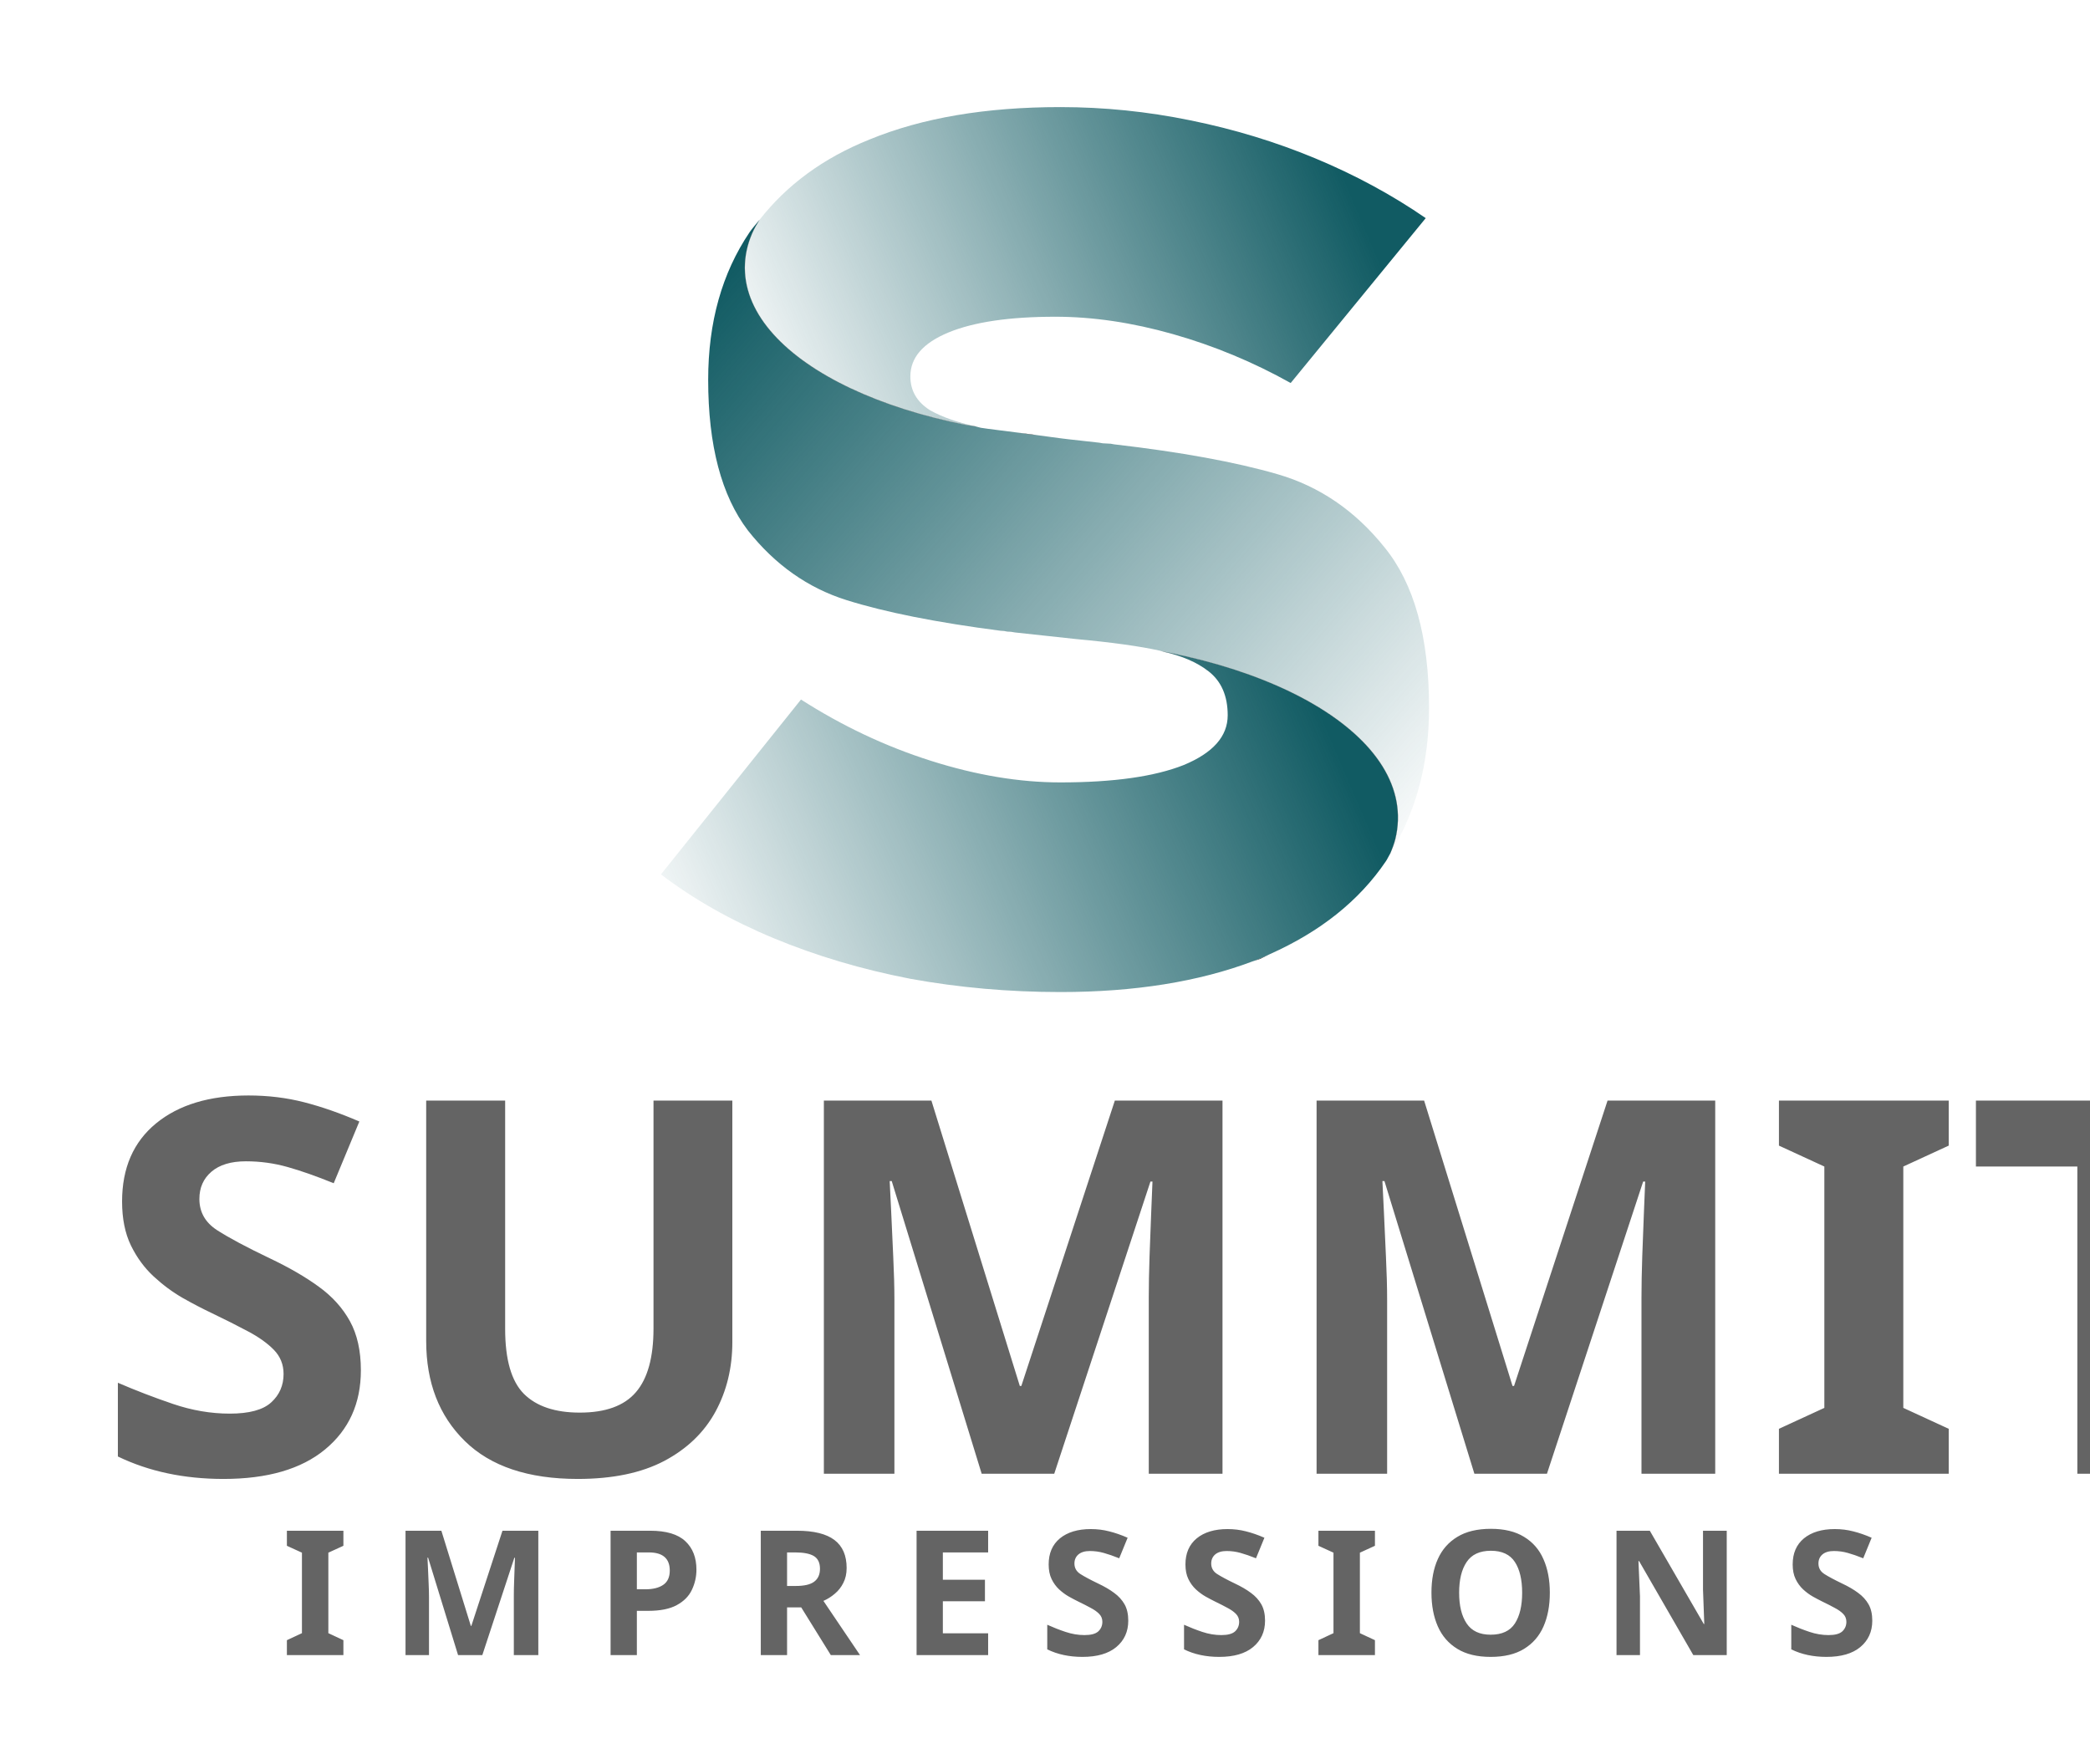
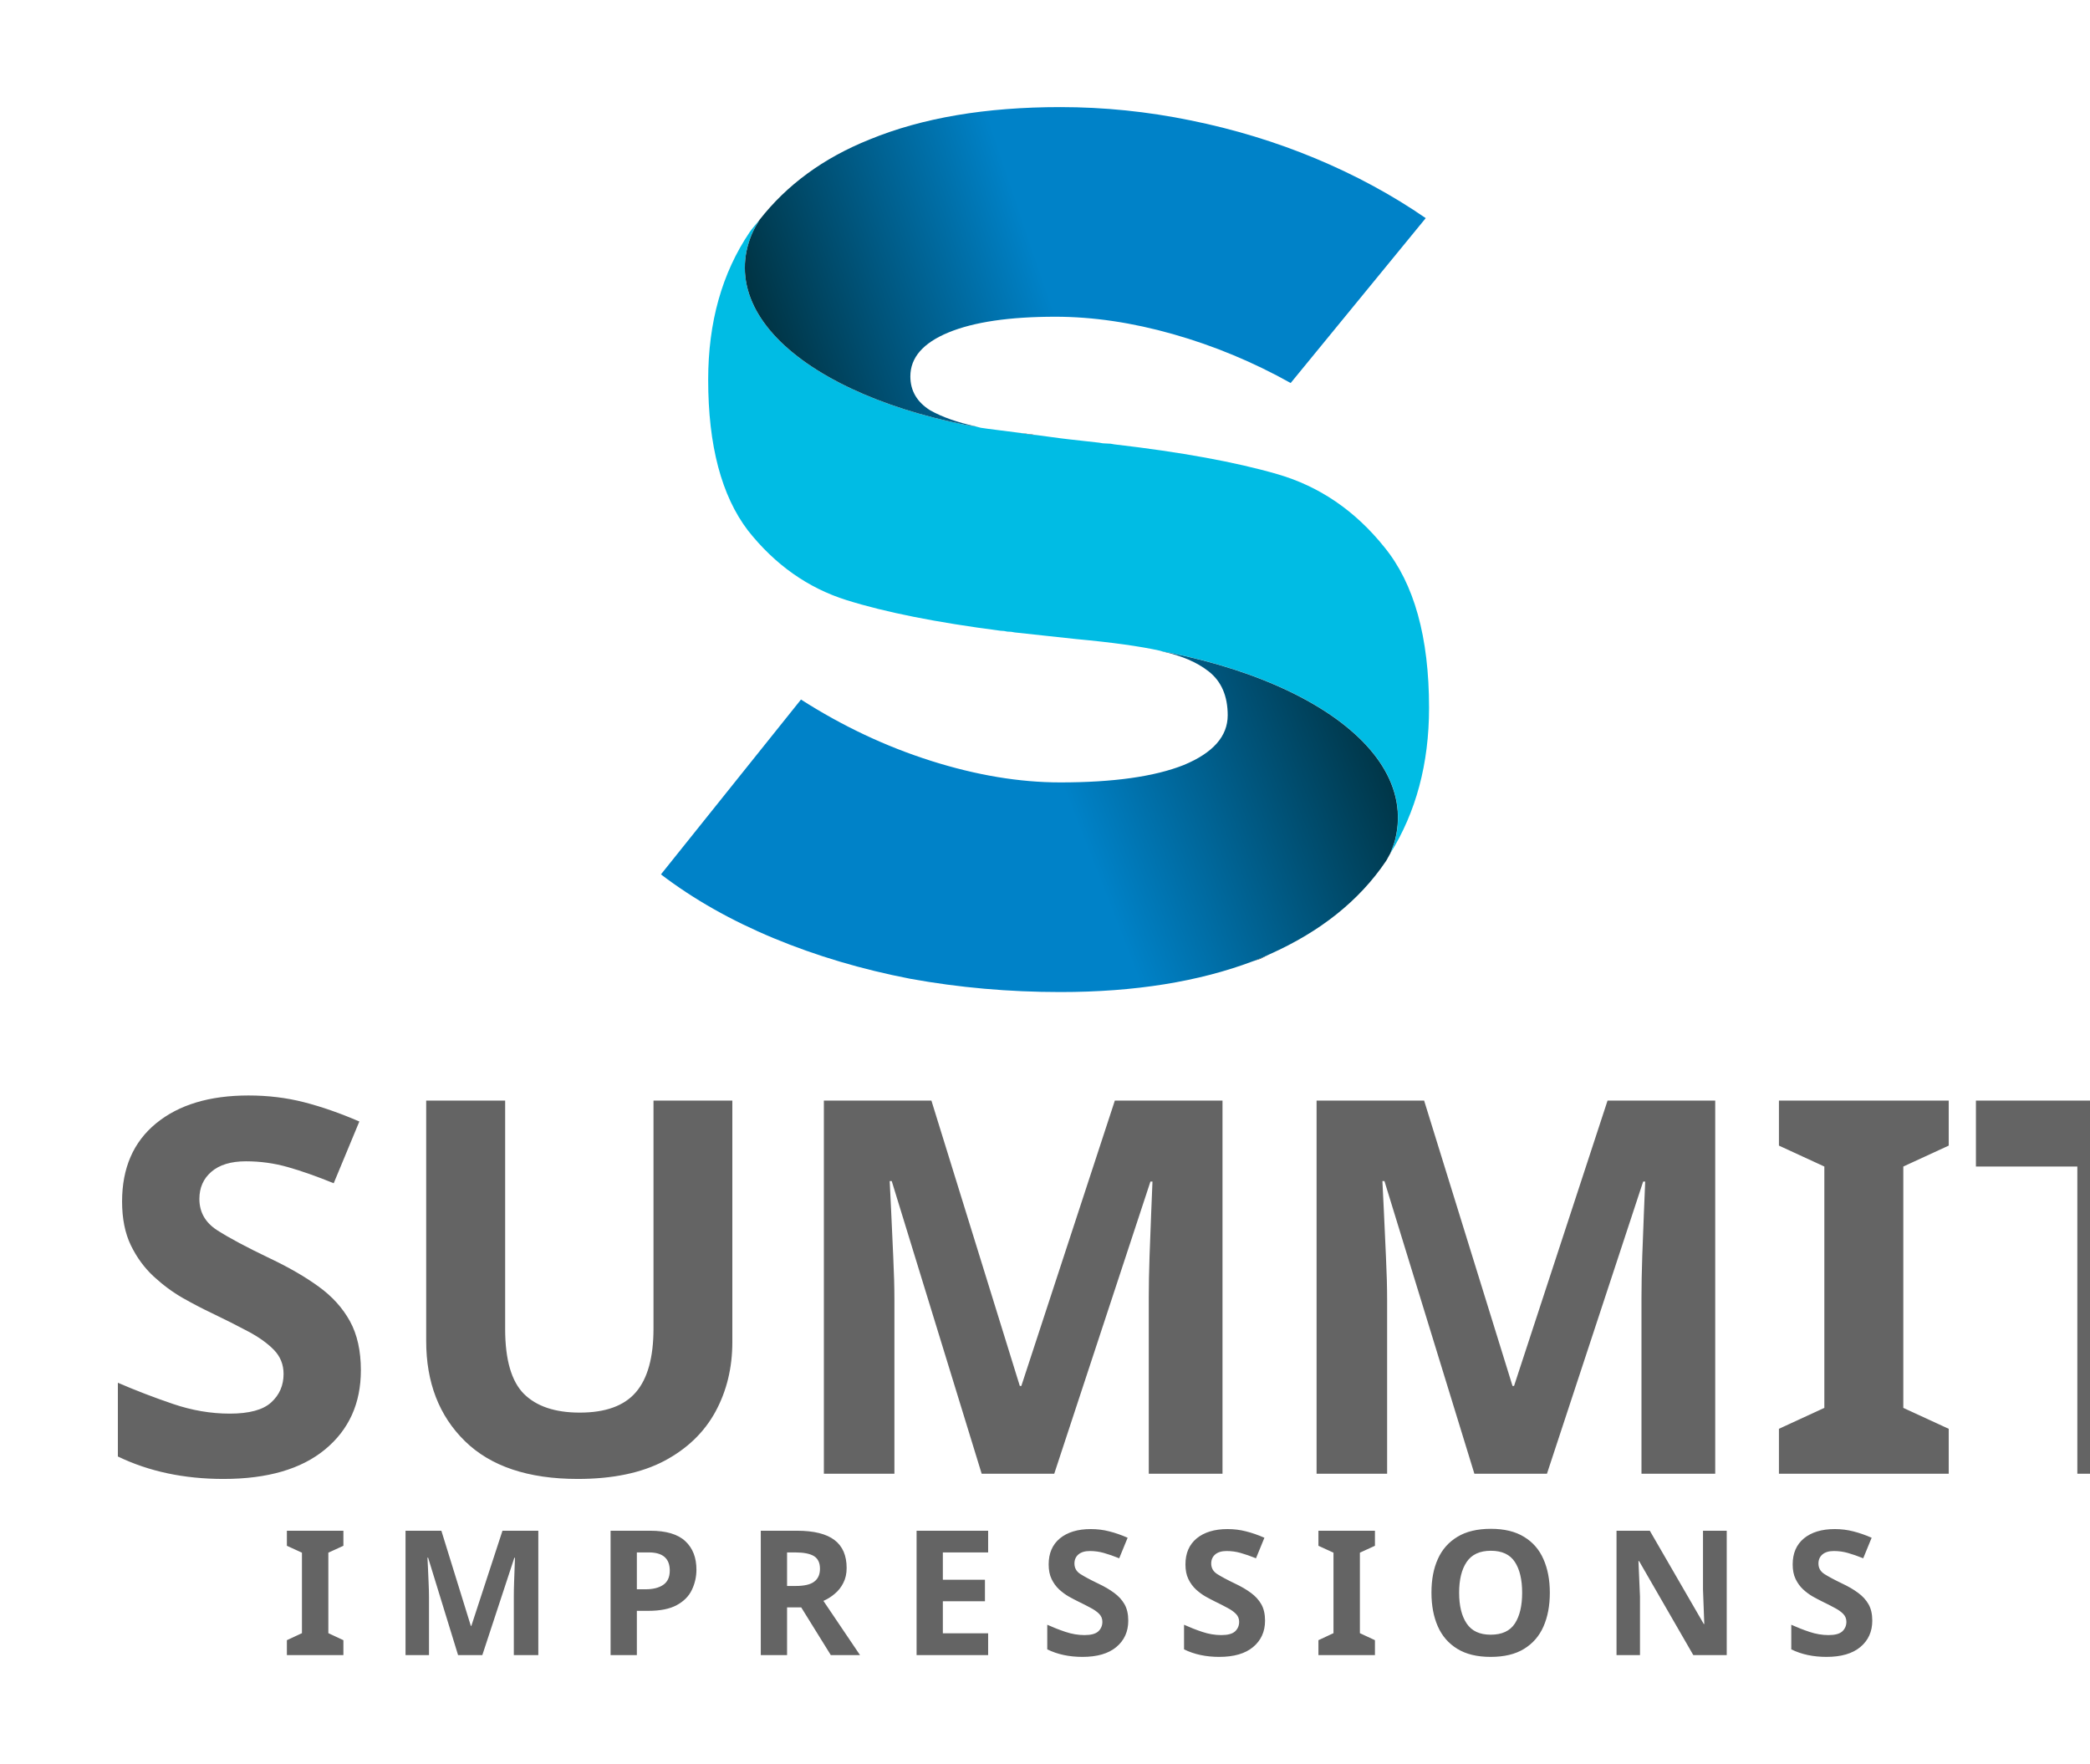
<svg xmlns="http://www.w3.org/2000/svg" xmlns:xlink="http://www.w3.org/1999/xlink" width="256" height="216" viewBox="0 0 256 216" version="1.1" id="SVGRoot">
  <defs id="defs10">
-     <linearGradient id="linearGradient868">
-       <stop style="stop-color:#115b63;stop-opacity:1;" offset="0" id="stop864" />
-       <stop style="stop-color:#115b63;stop-opacity:0;" offset="1" id="stop866" />
+     <linearGradient id="linearGradient6973">
+       <stop style="stop-color:#0082c8;stop-opacity:1" offset="0" id="stop6969" />
+       <stop style="stop-color:#002932;stop-opacity:1" offset="1" id="stop6971" />
    </linearGradient>
-     <linearGradient id="linearGradient860">
-       <stop style="stop-color:#115b63;stop-opacity:1;" offset="0" id="stop856" />
-       <stop style="stop-color:#115b63;stop-opacity:0;" offset="1" id="stop858" />
-     </linearGradient>
-     <linearGradient id="linearGradient852">
-       <stop style="stop-color:#115b63;stop-opacity:1;" offset="0" id="stop848" />
-       <stop style="stop-color:#115b63;stop-opacity:0;" offset="1" id="stop850" />
+     <linearGradient id="linearGradient6936">
+       <stop style="stop-color:#0082c8;stop-opacity:1" offset="0" id="stop6932" />
+       <stop style="stop-color:#002932;stop-opacity:1" offset="1" id="stop6934" />
    </linearGradient>
    <linearGradient id="linearGradient4562">
      <stop style="stop-color:#000000;stop-opacity:1;" offset="0" id="stop4558" />
      <stop style="stop-color:#000000;stop-opacity:0;" offset="1" id="stop4560" />
    </linearGradient>
    <linearGradient xlink:href="#linearGradient4562" id="linearGradient4564" x1="24.556" y1="128" x2="231.444" y2="128" gradientUnits="userSpaceOnUse" />
-     <linearGradient xlink:href="#linearGradient852" id="linearGradient854" x1="211.5" y1="21.5" x2="43.75" y2="92.25" gradientUnits="userSpaceOnUse" />
-     <linearGradient xlink:href="#linearGradient860" id="linearGradient862" x1="42.686" y1="44.902" x2="236.359" y2="212.902" gradientUnits="userSpaceOnUse" />
-     <linearGradient xlink:href="#linearGradient868" id="linearGradient870" x1="204.891" y1="172.4" x2="19.586" y2="251.9" gradientUnits="userSpaceOnUse" />
+     <linearGradient xlink:href="#linearGradient6973" id="linearGradient7747" gradientUnits="userSpaceOnUse" x1="133.012" y1="194.889" x2="227.184" y2="157.99" />
+     <linearGradient xlink:href="#linearGradient6936" id="linearGradient7749" gradientUnits="userSpaceOnUse" x1="130.801" y1="61.572" x2="45.683" y2="90.283" />
  </defs>
-   <g id="layer1" transform="translate(0,-40)">
+   <g id="layer2" style="display:inline">
+     <g id="g4628-5" transform="translate(0,-10.88273)">
+       <g transform="matrix(0.4351315,0,0,0.4351315,72.30316,22.49998)" id="text32-1" style="font-style:normal;font-variant:normal;font-weight:bold;font-stretch:normal;font-size:99.517px;line-height:1.25;font-family:Bahnschrift;-inkscape-font-specification:'Bahnschrift Bold';letter-spacing:0px;word-spacing:0px;fill:#000000;fill-opacity:1;stroke:none;stroke-width:2.488" aria-label="s">
+         <path transform="translate(-1.5e-6,5.95e-6)" id="path5080-4" d="m 190.682,242.18 c -1.156,0.492 -2.264,1.01 -3.463,1.479 0.419,-0.162 0.894,-0.27 1.309,-0.436 0.764,-0.313 1.408,-0.716 2.154,-1.043 z" style="font-style:normal;font-variant:normal;font-weight:bold;font-stretch:normal;font-size:477.684px;font-family:Bahnschrift;-inkscape-font-specification:'Bahnschrift Bold';fill:#000000;fill-opacity:1;stroke-width:2.488" />
+         <path transform="translate(-1.5e-6,5.95e-6)" id="path5078-2" d="m 191.291,241.885 c -1.443,0.624 -2.84,1.271 -4.352,1.857 -0.154,0.06 -0.324,0.109 -0.479,0.168 0.244,-0.092 0.515,-0.158 0.758,-0.252 1.199,-0.469 2.307,-0.986 3.463,-1.479 0.211,-0.092 0.4,-0.201 0.609,-0.295 z" style="font-style:normal;font-variant:normal;font-weight:bold;font-stretch:normal;font-size:477.684px;font-family:Bahnschrift;-inkscape-font-specification:'Bahnschrift Bold';fill:#000000;fill-opacity:1;stroke-width:2.488" />
+         <path transform="translate(-1.5e-6,5.95e-6)" id="path5076-9" d="m 225.115,213.682 c 0.588,-1.385 1.133,-2.777 1.482,-4.199 0.423,-1.72 0.667,-3.466 0.725,-5.232 0.058,-1.766 -0.072,-3.51 -0.383,-5.23 -0.311,-1.72 -0.802,-3.416 -1.463,-5.082 -0.661,-1.666 -1.492,-3.302 -2.486,-4.904 -0.994,-1.603 -2.15,-3.17 -3.459,-4.701 -1.309,-1.531 -2.772,-3.024 -4.379,-4.475 -1.607,-1.451 -3.358,-2.859 -5.244,-4.221 -1.886,-1.362 -3.908,-2.675 -6.057,-3.939 -2.148,-1.264 -4.424,-2.479 -6.816,-3.637 -2.393,-1.158 -4.902,-2.259 -7.521,-3.303 -2.619,-1.043 -5.348,-2.027 -8.176,-2.947 -2.828,-0.92 -5.756,-1.776 -8.775,-2.564 -3.019,-0.788 -6.131,-1.509 -9.324,-2.156 -0.635,-0.129 -1.31,-0.219 -1.951,-0.342 5.116,1.121 9.433,2.92 12.779,5.539 3.576,2.799 5.363,6.919 5.363,12.361 0,5.909 -4.12,10.573 -12.361,13.994 -8.241,3.265 -19.826,4.898 -34.754,4.898 -11.507,0 -23.634,-2.022 -36.385,-6.064 C 83.179,183.434 70.973,177.681 59.311,170.217 l -39.42,49.215 c 9.174,6.997 19.749,12.983 31.723,17.959 11.973,4.976 24.801,8.786 38.484,11.43 13.684,2.488 27.756,3.732 42.217,3.732 21.001,0 38.995,-2.936 54.146,-8.643 0.154,-0.059 0.325,-0.108 0.479,-0.168 1.511,-0.587 2.908,-1.234 4.352,-1.857 14.129,-6.304 25.113,-14.967 32.689,-26.186 0.432,-0.64 0.726,-1.364 1.135,-2.018 z" style="font-style:normal;font-variant:normal;font-weight:bold;font-stretch:normal;font-size:477.684px;font-family:Bahnschrift;-inkscape-font-specification:'Bahnschrift Bold';fill:url(#linearGradient7747);fill-opacity:1;stroke-width:2.488" />
+         <path transform="translate(-1.5e-6,5.95e-6)" id="path5074-4" d="m 225.211,213.514 c 0.554,-1.329 1.085,-2.662 1.42,-4.025 0.423,-1.722 0.667,-3.47 0.725,-5.238 0.058,-1.768 -0.072,-3.514 -0.383,-5.236 -0.311,-1.722 -0.803,-3.421 -1.465,-5.088 -0.662,-1.667 -1.493,-3.304 -2.488,-4.908 -0.995,-1.604 -2.153,-3.175 -3.463,-4.707 -1.31,-1.532 -2.773,-3.025 -4.381,-4.477 -1.608,-1.451 -3.359,-2.86 -5.246,-4.223 -1.887,-1.362 -3.911,-2.679 -6.061,-3.943 -2.149,-1.265 -4.425,-2.478 -6.818,-3.637 -2.394,-1.158 -4.905,-2.261 -7.525,-3.305 -2.62,-1.044 -5.349,-2.027 -8.178,-2.947 -2.829,-0.92 -5.757,-1.776 -8.777,-2.564 -3.02,-0.788 -6.131,-1.509 -9.324,-2.156 -0.723,-0.147 -1.491,-0.251 -2.223,-0.391 0.095,0.02 0.169,0.059 0.264,0.08 0.641,0.123 1.316,0.213 1.951,0.342 3.193,0.648 6.305,1.368 9.324,2.156 3.019,0.788 5.947,1.644 8.775,2.564 2.828,0.92 5.556,1.904 8.176,2.947 2.619,1.043 5.129,2.145 7.521,3.303 2.393,1.158 4.668,2.373 6.816,3.637 2.148,1.264 4.17,2.578 6.057,3.939 1.886,1.362 3.638,2.77 5.244,4.221 1.607,1.451 3.07,2.944 4.379,4.475 1.309,1.531 2.465,3.099 3.459,4.701 0.994,1.603 1.825,3.239 2.486,4.904 0.661,1.666 1.152,3.362 1.463,5.082 0.311,1.72 0.44,3.464 0.383,5.23 -0.058,1.766 -0.302,3.512 -0.725,5.232 -0.349,1.422 -0.895,2.814 -1.482,4.199 0.034,-0.055 0.062,-0.113 0.096,-0.168 z" style="font-style:normal;font-variant:normal;font-weight:bold;font-stretch:normal;font-size:477.684px;font-family:Bahnschrift;-inkscape-font-specification:'Bahnschrift Bold';fill:#000000;fill-opacity:1;stroke-width:2.488" />
+         <path transform="translate(-1.5e-6,5.95e-6)" id="path5072-6" d="m 47.664,35.15 c -0.801,1.29 -1.547,2.59 -2.119,3.922 -0.67,1.56 -1.179,3.147 -1.52,4.758 -0.34,1.611 -0.512,3.246 -0.506,4.9 0.006,1.654 0.189,3.288 0.541,4.898 0.352,1.611 0.873,3.198 1.555,4.758 0.681,1.56 1.522,3.093 2.516,4.594 0.993,1.501 2.139,2.969 3.428,4.402 1.288,1.434 2.719,2.833 4.285,4.191 1.566,1.358 3.268,2.676 5.096,3.951 1.828,1.275 3.782,2.508 5.854,3.691 2.072,1.184 4.262,2.32 6.561,3.404 2.299,1.084 4.706,2.117 7.215,3.094 2.509,0.977 5.118,1.898 7.82,2.76 5.404,1.723 11.176,3.207 17.25,4.42 0.847,0.169 1.798,0.23 2.656,0.389 -4.849,-1.076 -9.12,-2.52 -12.6,-4.469 -3.732,-2.332 -5.598,-5.52 -5.598,-9.562 0,-5.287 3.576,-9.407 10.729,-12.361 7.153,-2.954 17.184,-4.432 30.09,-4.432 10.574,0 21.614,1.633 33.121,4.898 11.507,3.265 22.545,7.851 33.119,13.76 L 235.176,34.703 C 225.691,28.172 215.35,22.573 204.154,17.908 192.959,13.243 181.218,9.668 168.934,7.18 156.805,4.692 144.599,3.447 132.314,3.447 c -20.992,0 -38.874,3.033 -53.646,9.098 C 65.499,17.813 55.272,25.434 47.664,35.15 Z" style="font-style:normal;font-variant:normal;font-weight:bold;font-stretch:normal;font-size:477.684px;font-family:Bahnschrift;-inkscape-font-specification:'Bahnschrift Bold';fill:url(#linearGradient7749);fill-opacity:1;stroke-width:2.488" />
+         <path transform="translate(-1.5e-6,5.95e-6)" id="path5070-1" d="m 121.916,95.281 c 0.953,0.106 1.814,0.315 2.777,0.408 0.171,0.017 0.358,0.009 0.529,0.025 -1.179,-0.149 -2.218,-0.29 -3.307,-0.434 z" style="font-style:normal;font-variant:normal;font-weight:bold;font-stretch:normal;font-size:477.684px;font-family:Bahnschrift;-inkscape-font-specification:'Bahnschrift Bold';fill:#000000;fill-opacity:1;stroke-width:2.488" />
+         <path transform="translate(-1.5e-6,5.95e-6)" id="path5068-0" d="m 119.914,95.02 c 1.626,0.198 3.121,0.541 4.777,0.701 0.293,0.028 0.613,0.016 0.906,0.043 -0.135,-0.017 -0.241,-0.032 -0.375,-0.049 -0.171,-0.016 -0.358,-0.009 -0.529,-0.025 -0.963,-0.093 -1.824,-0.302 -2.777,-0.408 -0.659,-0.087 -1.376,-0.177 -2.002,-0.262 z" style="font-style:normal;font-variant:normal;font-weight:bold;font-stretch:normal;font-size:477.684px;font-family:Bahnschrift;-inkscape-font-specification:'Bahnschrift Bold';fill:#000000;fill-opacity:1;stroke-width:2.488" />
+         <path transform="translate(-1.5e-6,5.95e-6)" id="path5066-3" d="m 47.551,35.291 c -0.886,1.138 -1.893,2.178 -2.703,3.377 -7.775,11.507 -11.662,25.346 -11.662,41.518 0,18.504 3.733,32.653 11.197,42.449 7.619,9.641 16.871,16.173 27.756,19.594 10.885,3.421 25.345,6.296 43.383,8.629 0.622,0 1.243,0.079 1.865,0.234 0.777,0 1.478,0.077 2.1,0.232 2.954,0.311 5.832,0.623 8.631,0.934 2.954,0.311 5.83,0.621 8.629,0.932 10.107,0.933 17.961,2.022 23.559,3.266 0.263,0.051 0.46,0.158 0.719,0.213 0.731,0.139 1.5,0.244 2.223,0.391 3.193,0.648 6.304,1.368 9.324,2.156 3.02,0.788 5.949,1.644 8.777,2.564 2.829,0.92 5.558,1.904 8.178,2.947 2.62,1.044 5.132,2.146 7.525,3.305 2.394,1.158 4.669,2.372 6.818,3.637 2.149,1.265 4.173,2.581 6.061,3.943 1.887,1.362 3.638,2.771 5.246,4.223 1.608,1.451 3.071,2.945 4.381,4.477 1.31,1.532 2.468,3.103 3.463,4.707 0.995,1.604 1.826,3.241 2.488,4.908 0.662,1.667 1.154,3.366 1.465,5.088 0.311,1.722 0.44,3.468 0.383,5.236 -0.058,1.768 -0.301,3.516 -0.725,5.238 -0.335,1.363 -0.866,2.696 -1.42,4.025 7.176,-11.543 10.898,-25.144 10.898,-40.965 -10e-6,-19.904 -4.199,-34.985 -12.596,-45.248 -8.241,-10.263 -18.27,-17.104 -30.088,-20.525 -11.818,-3.421 -27.134,-6.22 -45.949,-8.396 -0.622,-0.155 -1.322,-0.234 -2.1,-0.234 -0.777,0 -1.478,-0.077 -2.1,-0.232 l -4.199,-0.467 -4.197,-0.467 c -4.049,-0.463 -5.944,-0.795 -9.283,-1.215 -0.294,-0.027 -0.613,-0.015 -0.906,-0.043 -1.656,-0.16 -3.151,-0.503 -4.777,-0.701 -3.125,-0.423 -7.687,-0.933 -9.99,-1.307 -0.489,-0.095 -0.879,-0.254 -1.355,-0.357 -0.95,-0.174 -2,-0.243 -2.936,-0.43 C 99.558,91.713 93.784,90.229 88.379,88.506 85.676,87.644 83.066,86.721 80.557,85.744 78.047,84.767 75.639,83.735 73.34,82.65 c -2.3,-1.085 -4.49,-2.222 -6.562,-3.406 -2.073,-1.184 -4.027,-2.416 -5.855,-3.691 -1.829,-1.276 -3.532,-2.596 -5.1,-3.955 -1.567,-1.359 -3,-2.759 -4.289,-4.193 -1.289,-1.435 -2.436,-2.906 -3.43,-4.408 -0.994,-1.502 -1.836,-3.034 -2.518,-4.596 -0.682,-1.562 -1.204,-3.151 -1.557,-4.764 -0.352,-1.613 -0.535,-3.25 -0.541,-4.906 -0.006,-1.656 0.165,-3.293 0.506,-4.906 0.341,-1.613 0.851,-3.202 1.521,-4.764 0.55,-1.28 1.274,-2.529 2.035,-3.77 z" style="font-style:normal;font-variant:normal;font-weight:bold;font-stretch:normal;font-size:477.684px;font-family:Bahnschrift;-inkscape-font-specification:'Bahnschrift Bold';fill:#00bce4;fill-opacity:1;stroke-width:2.488" />
+         <path transform="translate(-1.5e-6,5.95e-6)" id="path4578-5" d="m 47.551,35.291 c -0.761,1.241 -1.486,2.489 -2.035,3.77 -0.67,1.562 -1.181,3.151 -1.521,4.764 -0.341,1.613 -0.512,3.25 -0.506,4.906 0.006,1.656 0.189,3.293 0.541,4.906 0.352,1.613 0.875,3.202 1.557,4.764 0.682,1.562 1.523,3.094 2.518,4.596 0.994,1.502 2.14,2.973 3.43,4.408 1.289,1.435 2.722,2.834 4.289,4.193 1.567,1.359 3.271,2.679 5.1,3.955 1.829,1.276 3.783,2.507 5.855,3.691 2.073,1.184 4.263,2.321 6.562,3.406 2.3,1.085 4.707,2.116 7.217,3.094 2.51,0.977 5.12,1.9 7.822,2.762 5.405,1.724 11.179,3.207 17.254,4.42 0.936,0.187 1.986,0.256 2.936,0.43 -0.096,-0.021 -0.178,-0.051 -0.273,-0.072 -0.858,-0.158 -1.81,-0.22 -2.656,-0.389 C 99.565,91.681 93.792,90.198 88.389,88.475 85.687,87.613 83.077,86.692 80.568,85.715 78.059,84.738 75.652,83.706 73.354,82.621 71.055,81.537 68.865,80.401 66.793,79.217 64.721,78.033 62.767,76.8 60.939,75.525 59.112,74.25 57.41,72.933 55.844,71.574 54.277,70.216 52.847,68.816 51.559,67.383 50.27,65.949 49.124,64.481 48.131,62.98 c -0.993,-1.501 -1.834,-3.034 -2.516,-4.594 -0.681,-1.56 -1.203,-3.147 -1.555,-4.758 -0.352,-1.611 -0.535,-3.244 -0.541,-4.898 -0.006,-1.654 0.166,-3.289 0.506,-4.9 0.34,-1.611 0.85,-3.198 1.52,-4.758 0.572,-1.332 1.318,-2.632 2.119,-3.922 -0.037,0.047 -0.076,0.093 -0.113,0.141 z" style="font-style:normal;font-variant:normal;font-weight:bold;font-stretch:normal;font-size:477.684px;font-family:Bahnschrift;-inkscape-font-specification:'Bahnschrift Bold';fill:#000000;fill-opacity:1;stroke-width:2.488" />
+       </g>
+       <text id="text4594-4" y="191.39" x="11.5" style="font-style:normal;font-weight:normal;font-size:40px;line-height:1.25;font-family:sans-serif;letter-spacing:0px;word-spacing:0px;fill:#636363;fill-opacity:1;stroke:none" xml:space="preserve">
+         <tspan style="font-style:normal;font-variant:normal;font-weight:600;font-stretch:normal;font-size:64px;font-family:Bahnschrift;-inkscape-font-specification:'Bahnschrift Semi-Bold';fill:#646464;fill-opacity:1" y="191.39" x="11.5" id="tspan4592-0">SUMMIT</tspan>
+       </text>
+       <text id="text4594-0-4" y="213.609" x="34.453" style="font-style:normal;font-weight:normal;font-size:40px;line-height:1.25;font-family:sans-serif;letter-spacing:0px;word-spacing:0px;fill:#636363;fill-opacity:1;stroke:none" xml:space="preserve">
+         <tspan style="font-style:normal;font-variant:normal;font-weight:600;font-stretch:normal;font-size:21.333px;font-family:Bahnschrift;-inkscape-font-specification:'Bahnschrift Semi-Bold';letter-spacing:5px;fill:#646464;fill-opacity:1" y="213.609" x="34.453" id="tspan4592-9-9">IMPRESSIONS</tspan>
+       </text>
+     </g>
+   </g>
+   <g id="layer1" transform="translate(0,-40)" style="display:inline">
    <text xml:space="preserve" style="font-style:normal;font-variant:normal;font-weight:normal;font-stretch:normal;font-size:96px;line-height:1.25;font-family:Bahnschrift;-inkscape-font-specification:Bahnschrift;letter-spacing:0px;word-spacing:0px;fill:#000000;fill-opacity:1;stroke:none" x="66" y="118" id="text28">
      <tspan id="tspan26" x="66" y="206.219" />
    </text>
    <ellipse style="fill:#000000;fill-opacity:0" id="path4581" cx="84" cy="-54.5" rx="91" ry="39.5" />
    <ellipse style="fill:#000000;fill-opacity:0" id="path4585" cx="151.5" cy="53.5" rx="100.5" ry="54.5" />
    <g id="g4999" />
-     <g id="g4628" transform="translate(0,29.11727)">
-       <g transform="matrix(0.4351315,0,0,0.4351315,72.30316,22.49998)" id="text32" style="font-style:normal;font-variant:normal;font-weight:bold;font-stretch:normal;font-size:99.517px;line-height:1.25;font-family:Bahnschrift;-inkscape-font-specification:'Bahnschrift Bold';letter-spacing:0px;word-spacing:0px;fill:#000000;fill-opacity:1;stroke:none;stroke-width:2.488" aria-label="s">
-         <path transform="translate(-1.5e-6,5.95e-6)" id="path5080" d="m 190.682,242.18 c -1.156,0.492 -2.264,1.01 -3.463,1.479 0.419,-0.162 0.894,-0.27 1.309,-0.436 0.764,-0.313 1.408,-0.716 2.154,-1.043 z" style="font-style:normal;font-variant:normal;font-weight:bold;font-stretch:normal;font-size:477.684px;font-family:Bahnschrift;-inkscape-font-specification:'Bahnschrift Bold';fill:#000000;fill-opacity:1;stroke-width:2.488" />
-         <path transform="translate(-1.5e-6,5.95e-6)" id="path5078" d="m 191.291,241.885 c -1.443,0.624 -2.84,1.271 -4.352,1.857 -0.154,0.06 -0.324,0.109 -0.479,0.168 0.244,-0.092 0.515,-0.158 0.758,-0.252 1.199,-0.469 2.307,-0.986 3.463,-1.479 0.211,-0.092 0.4,-0.201 0.609,-0.295 z" style="font-style:normal;font-variant:normal;font-weight:bold;font-stretch:normal;font-size:477.684px;font-family:Bahnschrift;-inkscape-font-specification:'Bahnschrift Bold';fill:#000000;fill-opacity:1;stroke-width:2.488" />
-         <path transform="translate(-1.5e-6,5.95e-6)" id="path5076" d="m 225.115,213.682 c 0.588,-1.385 1.133,-2.777 1.482,-4.199 0.423,-1.72 0.667,-3.466 0.725,-5.232 0.058,-1.766 -0.072,-3.51 -0.383,-5.23 -0.311,-1.72 -0.802,-3.416 -1.463,-5.082 -0.661,-1.666 -1.492,-3.302 -2.486,-4.904 -0.994,-1.603 -2.15,-3.17 -3.459,-4.701 -1.309,-1.531 -2.772,-3.024 -4.379,-4.475 -1.607,-1.451 -3.358,-2.859 -5.244,-4.221 -1.886,-1.362 -3.908,-2.675 -6.057,-3.939 -2.148,-1.264 -4.424,-2.479 -6.816,-3.637 -2.393,-1.158 -4.902,-2.259 -7.521,-3.303 -2.619,-1.043 -5.348,-2.027 -8.176,-2.947 -2.828,-0.92 -5.756,-1.776 -8.775,-2.564 -3.019,-0.788 -6.131,-1.509 -9.324,-2.156 -0.635,-0.129 -1.31,-0.219 -1.951,-0.342 5.116,1.121 9.433,2.92 12.779,5.539 3.576,2.799 5.363,6.919 5.363,12.361 0,5.909 -4.12,10.573 -12.361,13.994 -8.241,3.265 -19.826,4.898 -34.754,4.898 -11.507,0 -23.634,-2.022 -36.385,-6.064 C 83.179,183.434 70.973,177.681 59.311,170.217 l -39.42,49.215 c 9.174,6.997 19.749,12.983 31.723,17.959 11.973,4.976 24.801,8.786 38.484,11.43 13.684,2.488 27.756,3.732 42.217,3.732 21.001,0 38.995,-2.936 54.146,-8.643 0.154,-0.059 0.325,-0.108 0.479,-0.168 1.511,-0.587 2.908,-1.234 4.352,-1.857 14.129,-6.304 25.113,-14.967 32.689,-26.186 0.432,-0.64 0.726,-1.364 1.135,-2.018 z" style="font-style:normal;font-variant:normal;font-weight:bold;font-stretch:normal;font-size:477.684px;font-family:Bahnschrift;-inkscape-font-specification:'Bahnschrift Bold';fill:url(#linearGradient870);fill-opacity:1;stroke-width:2.488" />
-         <path transform="translate(-1.5e-6,5.95e-6)" id="path5074" d="m 225.211,213.514 c 0.554,-1.329 1.085,-2.662 1.42,-4.025 0.423,-1.722 0.667,-3.47 0.725,-5.238 0.058,-1.768 -0.072,-3.514 -0.383,-5.236 -0.311,-1.722 -0.803,-3.421 -1.465,-5.088 -0.662,-1.667 -1.493,-3.304 -2.488,-4.908 -0.995,-1.604 -2.153,-3.175 -3.463,-4.707 -1.31,-1.532 -2.773,-3.025 -4.381,-4.477 -1.608,-1.451 -3.359,-2.86 -5.246,-4.223 -1.887,-1.362 -3.911,-2.679 -6.061,-3.943 -2.149,-1.265 -4.425,-2.478 -6.818,-3.637 -2.394,-1.158 -4.905,-2.261 -7.525,-3.305 -2.62,-1.044 -5.349,-2.027 -8.178,-2.947 -2.829,-0.92 -5.757,-1.776 -8.777,-2.564 -3.02,-0.788 -6.131,-1.509 -9.324,-2.156 -0.723,-0.147 -1.491,-0.251 -2.223,-0.391 0.095,0.02 0.169,0.059 0.264,0.08 0.641,0.123 1.316,0.213 1.951,0.342 3.193,0.648 6.305,1.368 9.324,2.156 3.019,0.788 5.947,1.644 8.775,2.564 2.828,0.92 5.556,1.904 8.176,2.947 2.619,1.043 5.129,2.145 7.521,3.303 2.393,1.158 4.668,2.373 6.816,3.637 2.148,1.264 4.17,2.578 6.057,3.939 1.886,1.362 3.638,2.77 5.244,4.221 1.607,1.451 3.07,2.944 4.379,4.475 1.309,1.531 2.465,3.099 3.459,4.701 0.994,1.603 1.825,3.239 2.486,4.904 0.661,1.666 1.152,3.362 1.463,5.082 0.311,1.72 0.44,3.464 0.383,5.23 -0.058,1.766 -0.302,3.512 -0.725,5.232 -0.349,1.422 -0.895,2.814 -1.482,4.199 0.034,-0.055 0.062,-0.113 0.096,-0.168 z" style="font-style:normal;font-variant:normal;font-weight:bold;font-stretch:normal;font-size:477.684px;font-family:Bahnschrift;-inkscape-font-specification:'Bahnschrift Bold';fill:#000000;fill-opacity:1;stroke-width:2.488" />
-         <path transform="translate(-1.5e-6,5.95e-6)" id="path5072" d="m 47.664,35.15 c -0.801,1.29 -1.547,2.59 -2.119,3.922 -0.67,1.56 -1.179,3.147 -1.52,4.758 -0.34,1.611 -0.512,3.246 -0.506,4.9 0.006,1.654 0.189,3.288 0.541,4.898 0.352,1.611 0.873,3.198 1.555,4.758 0.681,1.56 1.522,3.093 2.516,4.594 0.993,1.501 2.139,2.969 3.428,4.402 1.288,1.434 2.719,2.833 4.285,4.191 1.566,1.358 3.268,2.676 5.096,3.951 1.828,1.275 3.782,2.508 5.854,3.691 2.072,1.184 4.262,2.32 6.561,3.404 2.299,1.084 4.706,2.117 7.215,3.094 2.509,0.977 5.118,1.898 7.82,2.76 5.404,1.723 11.176,3.207 17.25,4.42 0.847,0.169 1.798,0.23 2.656,0.389 -4.849,-1.076 -9.12,-2.52 -12.6,-4.469 -3.732,-2.332 -5.598,-5.52 -5.598,-9.562 0,-5.287 3.576,-9.407 10.729,-12.361 7.153,-2.954 17.184,-4.432 30.09,-4.432 10.574,0 21.614,1.633 33.121,4.898 11.507,3.265 22.545,7.851 33.119,13.76 L 235.176,34.703 C 225.691,28.172 215.35,22.573 204.154,17.908 192.959,13.243 181.218,9.668 168.934,7.18 156.805,4.692 144.599,3.447 132.314,3.447 c -20.992,0 -38.874,3.033 -53.646,9.098 C 65.499,17.813 55.272,25.434 47.664,35.15 Z" style="font-style:normal;font-variant:normal;font-weight:bold;font-stretch:normal;font-size:477.684px;font-family:Bahnschrift;-inkscape-font-specification:'Bahnschrift Bold';fill:url(#linearGradient854);fill-opacity:1;stroke-width:2.488" />
-         <path transform="translate(-1.5e-6,5.95e-6)" id="path5070" d="m 121.916,95.281 c 0.953,0.106 1.814,0.315 2.777,0.408 0.171,0.017 0.358,0.009 0.529,0.025 -1.179,-0.149 -2.218,-0.29 -3.307,-0.434 z" style="font-style:normal;font-variant:normal;font-weight:bold;font-stretch:normal;font-size:477.684px;font-family:Bahnschrift;-inkscape-font-specification:'Bahnschrift Bold';fill:#000000;fill-opacity:1;stroke-width:2.488" />
-         <path transform="translate(-1.5e-6,5.95e-6)" id="path5068" d="m 119.914,95.02 c 1.626,0.198 3.121,0.541 4.777,0.701 0.293,0.028 0.613,0.016 0.906,0.043 -0.135,-0.017 -0.241,-0.032 -0.375,-0.049 -0.171,-0.016 -0.358,-0.009 -0.529,-0.025 -0.963,-0.093 -1.824,-0.302 -2.777,-0.408 -0.659,-0.087 -1.376,-0.177 -2.002,-0.262 z" style="font-style:normal;font-variant:normal;font-weight:bold;font-stretch:normal;font-size:477.684px;font-family:Bahnschrift;-inkscape-font-specification:'Bahnschrift Bold';fill:#000000;fill-opacity:1;stroke-width:2.488" />
-         <path transform="translate(-1.5e-6,5.95e-6)" id="path5066" d="m 47.551,35.291 c -0.886,1.138 -1.893,2.178 -2.703,3.377 -7.775,11.507 -11.662,25.346 -11.662,41.518 0,18.504 3.733,32.653 11.197,42.449 7.619,9.641 16.871,16.173 27.756,19.594 10.885,3.421 25.345,6.296 43.383,8.629 0.622,0 1.243,0.079 1.865,0.234 0.777,0 1.478,0.077 2.1,0.232 2.954,0.311 5.832,0.623 8.631,0.934 2.954,0.311 5.83,0.621 8.629,0.932 10.107,0.933 17.961,2.022 23.559,3.266 0.263,0.051 0.46,0.158 0.719,0.213 0.731,0.139 1.5,0.244 2.223,0.391 3.193,0.648 6.304,1.368 9.324,2.156 3.02,0.788 5.949,1.644 8.777,2.564 2.829,0.92 5.558,1.904 8.178,2.947 2.62,1.044 5.132,2.146 7.525,3.305 2.394,1.158 4.669,2.372 6.818,3.637 2.149,1.265 4.173,2.581 6.061,3.943 1.887,1.362 3.638,2.771 5.246,4.223 1.608,1.451 3.071,2.945 4.381,4.477 1.31,1.532 2.468,3.103 3.463,4.707 0.995,1.604 1.826,3.241 2.488,4.908 0.662,1.667 1.154,3.366 1.465,5.088 0.311,1.722 0.44,3.468 0.383,5.236 -0.058,1.768 -0.301,3.516 -0.725,5.238 -0.335,1.363 -0.866,2.696 -1.42,4.025 7.176,-11.543 10.898,-25.144 10.898,-40.965 -10e-6,-19.904 -4.199,-34.985 -12.596,-45.248 -8.241,-10.263 -18.27,-17.104 -30.088,-20.525 -11.818,-3.421 -27.134,-6.22 -45.949,-8.396 -0.622,-0.155 -1.322,-0.234 -2.1,-0.234 -0.777,0 -1.478,-0.077 -2.1,-0.232 l -4.199,-0.467 -4.197,-0.467 c -4.049,-0.463 -5.944,-0.795 -9.283,-1.215 -0.294,-0.027 -0.613,-0.015 -0.906,-0.043 -1.656,-0.16 -3.151,-0.503 -4.777,-0.701 -3.125,-0.423 -7.687,-0.933 -9.99,-1.307 -0.489,-0.095 -0.879,-0.254 -1.355,-0.357 -0.95,-0.174 -2,-0.243 -2.936,-0.43 C 99.558,91.713 93.784,90.229 88.379,88.506 85.676,87.644 83.066,86.721 80.557,85.744 78.047,84.767 75.639,83.735 73.34,82.65 c -2.3,-1.085 -4.49,-2.222 -6.562,-3.406 -2.073,-1.184 -4.027,-2.416 -5.855,-3.691 -1.829,-1.276 -3.532,-2.596 -5.1,-3.955 -1.567,-1.359 -3,-2.759 -4.289,-4.193 -1.289,-1.435 -2.436,-2.906 -3.43,-4.408 -0.994,-1.502 -1.836,-3.034 -2.518,-4.596 -0.682,-1.562 -1.204,-3.151 -1.557,-4.764 -0.352,-1.613 -0.535,-3.25 -0.541,-4.906 -0.006,-1.656 0.165,-3.293 0.506,-4.906 0.341,-1.613 0.851,-3.202 1.521,-4.764 0.55,-1.28 1.274,-2.529 2.035,-3.77 z" style="font-style:normal;font-variant:normal;font-weight:bold;font-stretch:normal;font-size:477.684px;font-family:Bahnschrift;-inkscape-font-specification:'Bahnschrift Bold';fill:url(#linearGradient862);fill-opacity:1;stroke-width:2.488" />
-         <path transform="translate(-1.5e-6,5.95e-6)" id="path4578" d="m 47.551,35.291 c -0.761,1.241 -1.486,2.489 -2.035,3.77 -0.67,1.562 -1.181,3.151 -1.521,4.764 -0.341,1.613 -0.512,3.25 -0.506,4.906 0.006,1.656 0.189,3.293 0.541,4.906 0.352,1.613 0.875,3.202 1.557,4.764 0.682,1.562 1.523,3.094 2.518,4.596 0.994,1.502 2.14,2.973 3.43,4.408 1.289,1.435 2.722,2.834 4.289,4.193 1.567,1.359 3.271,2.679 5.1,3.955 1.829,1.276 3.783,2.507 5.855,3.691 2.073,1.184 4.263,2.321 6.562,3.406 2.3,1.085 4.707,2.116 7.217,3.094 2.51,0.977 5.12,1.9 7.822,2.762 5.405,1.724 11.179,3.207 17.254,4.42 0.936,0.187 1.986,0.256 2.936,0.43 -0.096,-0.021 -0.178,-0.051 -0.273,-0.072 -0.858,-0.158 -1.81,-0.22 -2.656,-0.389 C 99.565,91.681 93.792,90.198 88.389,88.475 85.687,87.613 83.077,86.692 80.568,85.715 78.059,84.738 75.652,83.706 73.354,82.621 71.055,81.537 68.865,80.401 66.793,79.217 64.721,78.033 62.767,76.8 60.939,75.525 59.112,74.25 57.41,72.933 55.844,71.574 54.277,70.216 52.847,68.816 51.559,67.383 50.27,65.949 49.124,64.481 48.131,62.98 c -0.993,-1.501 -1.834,-3.034 -2.516,-4.594 -0.681,-1.56 -1.203,-3.147 -1.555,-4.758 -0.352,-1.611 -0.535,-3.244 -0.541,-4.898 -0.006,-1.654 0.166,-3.289 0.506,-4.9 0.34,-1.611 0.85,-3.198 1.52,-4.758 0.572,-1.332 1.318,-2.632 2.119,-3.922 -0.037,0.047 -0.076,0.093 -0.113,0.141 z" style="font-style:normal;font-variant:normal;font-weight:bold;font-stretch:normal;font-size:477.684px;font-family:Bahnschrift;-inkscape-font-specification:'Bahnschrift Bold';fill:#000000;fill-opacity:1;stroke-width:2.488" />
-       </g>
-       <text id="text4594" y="191.39" x="11.5" style="font-style:normal;font-weight:normal;font-size:40px;line-height:1.25;font-family:sans-serif;letter-spacing:0px;word-spacing:0px;fill:#636363;fill-opacity:1;stroke:none" xml:space="preserve">
-         <tspan style="font-style:normal;font-variant:normal;font-weight:600;font-stretch:normal;font-size:64px;font-family:Bahnschrift;-inkscape-font-specification:'Bahnschrift Semi-Bold';fill:#646464;fill-opacity:1" y="191.39" x="11.5" id="tspan4592">SUMMIT</tspan>
-       </text>
-       <text id="text4594-0" y="213.609" x="34.453" style="font-style:normal;font-weight:normal;font-size:40px;line-height:1.25;font-family:sans-serif;letter-spacing:0px;word-spacing:0px;fill:#636363;fill-opacity:1;stroke:none" xml:space="preserve">
-         <tspan style="font-style:normal;font-variant:normal;font-weight:600;font-stretch:normal;font-size:21.333px;font-family:Bahnschrift;-inkscape-font-specification:'Bahnschrift Semi-Bold';letter-spacing:5px;fill:#646464;fill-opacity:1" y="213.609" x="34.453" id="tspan4592-9">IMPRESSIONS</tspan>
-       </text>
-     </g>
  </g>
</svg>
